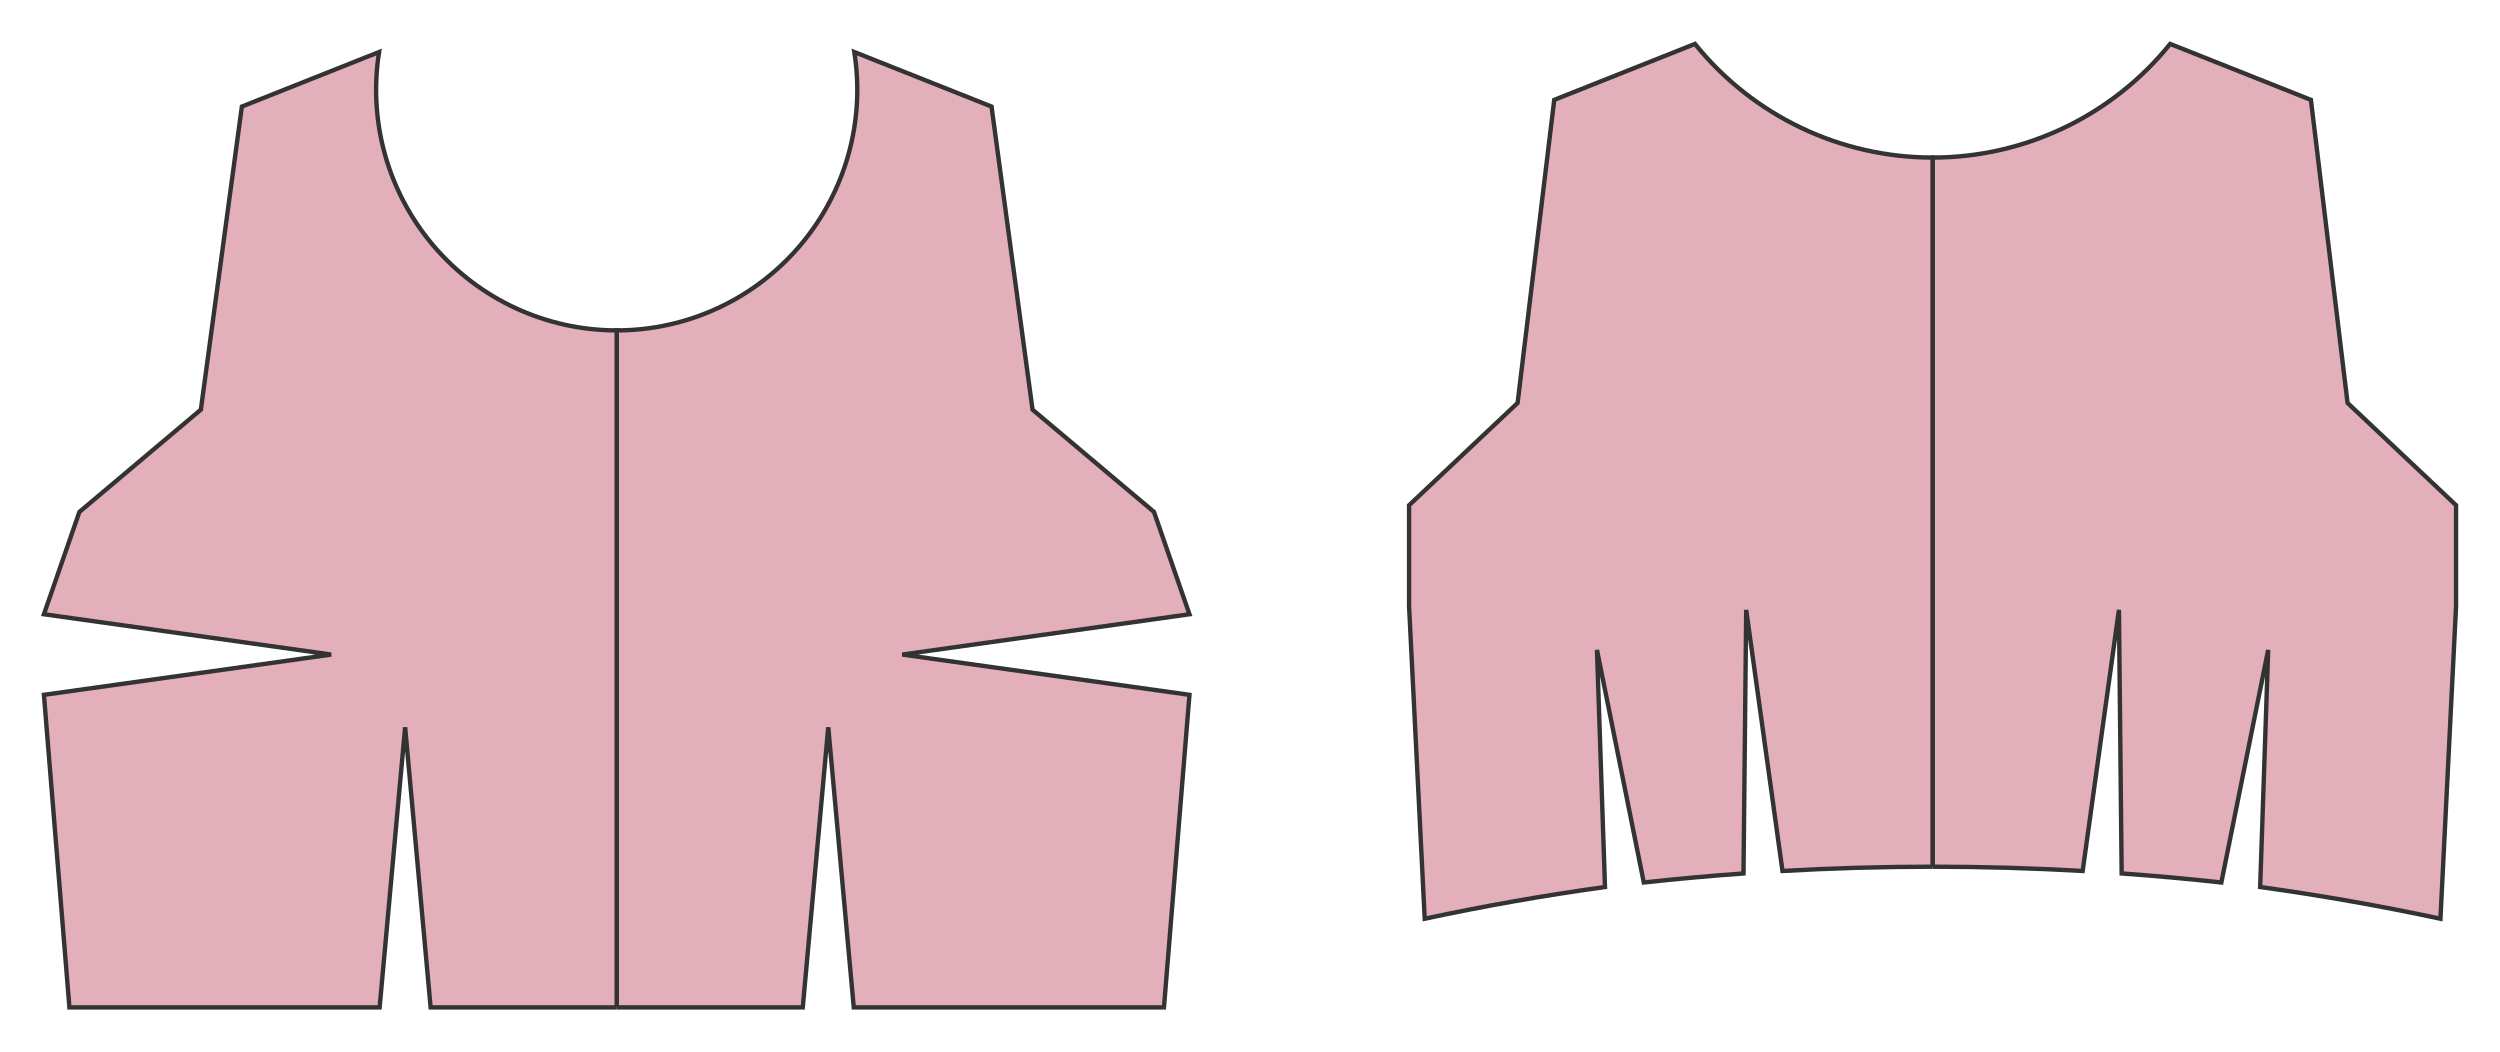
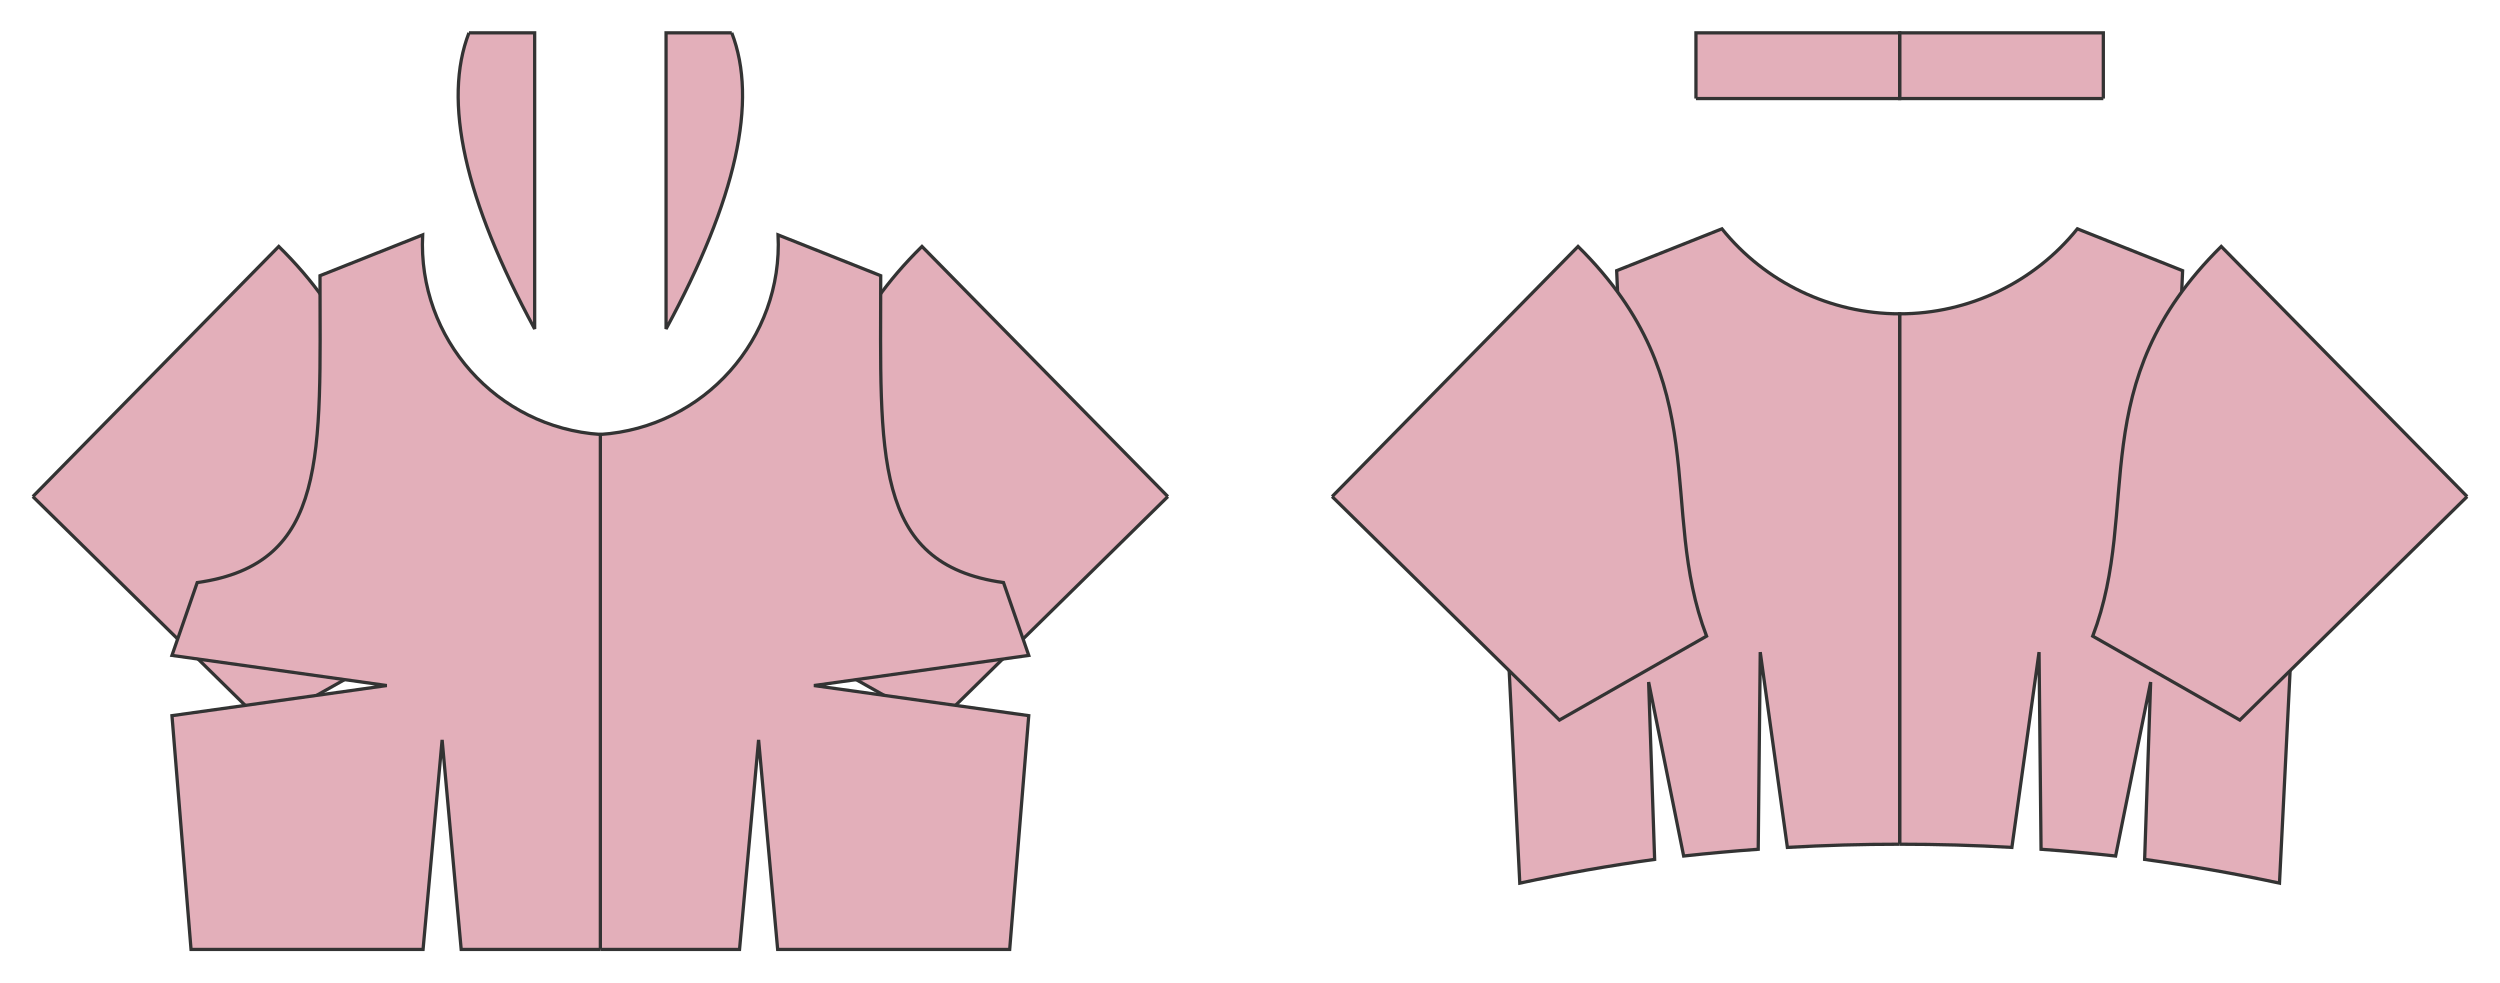
- <svg xmlns="http://www.w3.org/2000/svg" baseProfile="full" height="47.874cm" version="1.1" viewBox="-28.082 -143.732 113.841 47.874" width="113.841cm">
+ <svg xmlns="http://www.w3.org/2000/svg" baseProfile="full" height="59.806cm" version="1.1" viewBox="-36.552 -155.664 152.209 59.806" width="152.209cm">
  <defs />
-   <path d="M 0.0,-97.858 L 8.473,-97.858 L 9.634,-110.616 L 10.795,-97.858 L 24.921,-97.858 L 26.082,-112.092 L 13.003,-113.926 L 26.082,-115.761 L 24.467,-120.42 L 18.936,-125.078 L 17.069,-138.879 L 10.82,-141.363 A 10.956,10.956 0.0 0,1 0.0,-128.687 L 0.0,-97.858" fill="rgb(227,175,186)" stroke="rgb(51,51,51)" stroke-width="0.2" />
-   <path d="M 0.0,-97.858 L 0.0,-128.687 A 10.956,10.956 0.0 0,1 -10.82,-141.363 L -17.069,-138.879 L -18.936,-125.078 L -24.467,-120.42 L -26.082,-115.761 L -13.003,-113.926 L -26.082,-112.092 L -24.921,-97.858 L -10.795,-97.858 L -9.634,-110.616 L -8.473,-97.858 L 0.0,-97.858" fill="rgb(227,175,186)" stroke="rgb(51,51,51)" stroke-width="0.2" />
-   <path d="M 59.92,-104.265 L 59.92,-136.557 A 13.9,13.9 0.0 0,0 70.74,-141.732 L 77.149,-139.184 L 78.817,-125.383 L 83.758,-120.725 L 83.758,-116.13 L 83.047,-101.896 Q 78.952,-102.772 74.837,-103.341 L 75.203,-114.138 L 73.07,-103.547 Q 70.802,-103.795 68.53,-103.958 L 68.407,-115.961 L 66.755,-104.071 Q 63.343,-104.265 59.92,-104.265" fill="rgb(227,175,186)" stroke="rgb(51,51,51)" stroke-width="0.2" />
-   <path d="M 59.92,-104.265 Q 56.498,-104.265 53.086,-104.071 L 51.433,-115.961 L 51.311,-103.958 Q 49.038,-103.795 46.771,-103.547 L 44.638,-114.138 L 45.004,-103.341 Q 40.888,-102.772 36.794,-101.896 L 36.082,-116.13 L 36.082,-120.725 L 41.024,-125.383 L 42.692,-139.184 L 49.1,-141.732 A 13.9,13.9 0.0 0,0 59.92,-136.557 L 59.92,-104.265" fill="rgb(227,175,186)" stroke="rgb(51,51,51)" stroke-width="0.2" />
+   <path d="M 34.552,-125.431 L 19.58,-140.659 C 10.922,-132.132 14.441,-124.594 11.435,-116.619 L 20.433,-111.548 L 34.552,-125.431" fill="rgb(227,175,186)" stroke="rgb(51,51,51)" stroke-width="0.2" />
+   <path d="M -34.552,-125.431 L -20.433,-111.548 L -11.435,-116.619 C -14.441,-124.594 -10.922,-132.132 -19.58,-140.659 L -34.552,-125.431" fill="rgb(227,175,186)" stroke="rgb(51,51,51)" stroke-width="0.2" />
+   <path d="M 0.0,-97.858 L 8.473,-97.858 L 9.634,-110.616 L 10.795,-97.858 L 24.921,-97.858 L 26.082,-112.092 L 13.003,-113.926 L 26.082,-115.761 L 24.545,-120.194 C 16.51,-121.315 17.07,-128.041 17.069,-138.879 L 10.82,-141.363 A 11.606,11.606 0.0 0,1 0.0,-129.213 L 0.0,-97.858" fill="rgb(227,175,186)" stroke="rgb(51,51,51)" stroke-width="0.2" />
+   <path d="M 0.0,-97.858 L 0.0,-129.213 A 11.606,11.606 0.0 0,1 -10.82,-141.363 L -17.069,-138.879 C -17.07,-128.041 -16.51,-121.315 -24.545,-120.194 L -26.082,-115.761 L -13.003,-113.926 L -26.082,-112.092 L -24.921,-97.858 L -10.795,-97.858 L -9.634,-110.616 L -8.473,-97.858 L 0.0,-97.858" fill="rgb(227,175,186)" stroke="rgb(51,51,51)" stroke-width="0.2" />
+   <path d="M 8.0,-153.664 L 4.0,-153.664 L 4.0,-135.636 Q 10.406,-147.456 8.0,-153.664" fill="rgb(227,175,186)" stroke="rgb(51,51,51)" stroke-width="0.2" />
+   <path d="M -8.0,-153.664 Q -10.406,-147.456 -4.0,-135.636 L -4.0,-153.664 L -8.0,-153.664" fill="rgb(227,175,186)" stroke="rgb(51,51,51)" stroke-width="0.2" />
+   <path d="M 79.105,-104.265 L 79.105,-136.557 A 13.9,13.9 0.0 0,0 89.925,-141.732 L 96.333,-139.184 C 95.901,-128.52 95.081,-121.923 102.943,-120.5 L 102.943,-116.13 L 102.231,-101.896 Q 98.137,-102.772 94.021,-103.341 L 94.387,-114.138 L 92.254,-103.547 Q 89.987,-103.795 87.714,-103.958 L 87.592,-115.961 L 85.939,-104.071 Q 82.527,-104.265 79.105,-104.265" fill="rgb(227,175,186)" stroke="rgb(51,51,51)" stroke-width="0.2" />
+   <path d="M 79.105,-104.265 Q 75.682,-104.265 72.27,-104.071 L 70.618,-115.961 L 70.495,-103.958 Q 68.223,-103.795 65.955,-103.547 L 63.822,-114.138 L 64.188,-103.341 Q 60.073,-102.772 55.978,-101.896 L 55.267,-116.13 L 55.267,-120.5 C 63.128,-121.923 62.308,-128.52 61.876,-139.184 L 68.285,-141.732 A 13.9,13.9 0.0 0,0 79.105,-136.557 L 79.105,-104.265" fill="rgb(227,175,186)" stroke="rgb(51,51,51)" stroke-width="0.2" />
+   <path d="M 113.657,-125.431 L 99.818,-111.824 L 90.861,-116.934 C 93.862,-124.819 90.229,-132.305 98.684,-140.659 L 113.657,-125.431" fill="rgb(227,175,186)" stroke="rgb(51,51,51)" stroke-width="0.2" />
+   <path d="M 44.552,-125.431 L 59.525,-140.659 C 67.98,-132.305 64.348,-124.819 67.349,-116.934 L 58.391,-111.824 L 44.552,-125.431" fill="rgb(227,175,186)" stroke="rgb(51,51,51)" stroke-width="0.2" />
+   <path d="M 91.506,-149.664 L 79.105,-149.664 L 79.105,-153.664 L 91.506,-153.664 L 91.506,-149.664" fill="rgb(227,175,186)" stroke="rgb(51,51,51)" stroke-width="0.2" />
+   <path d="M 66.704,-149.664 L 66.704,-153.664 L 79.105,-153.664 L 79.105,-149.664 L 66.704,-149.664" fill="rgb(227,175,186)" stroke="rgb(51,51,51)" stroke-width="0.2" />
</svg>
